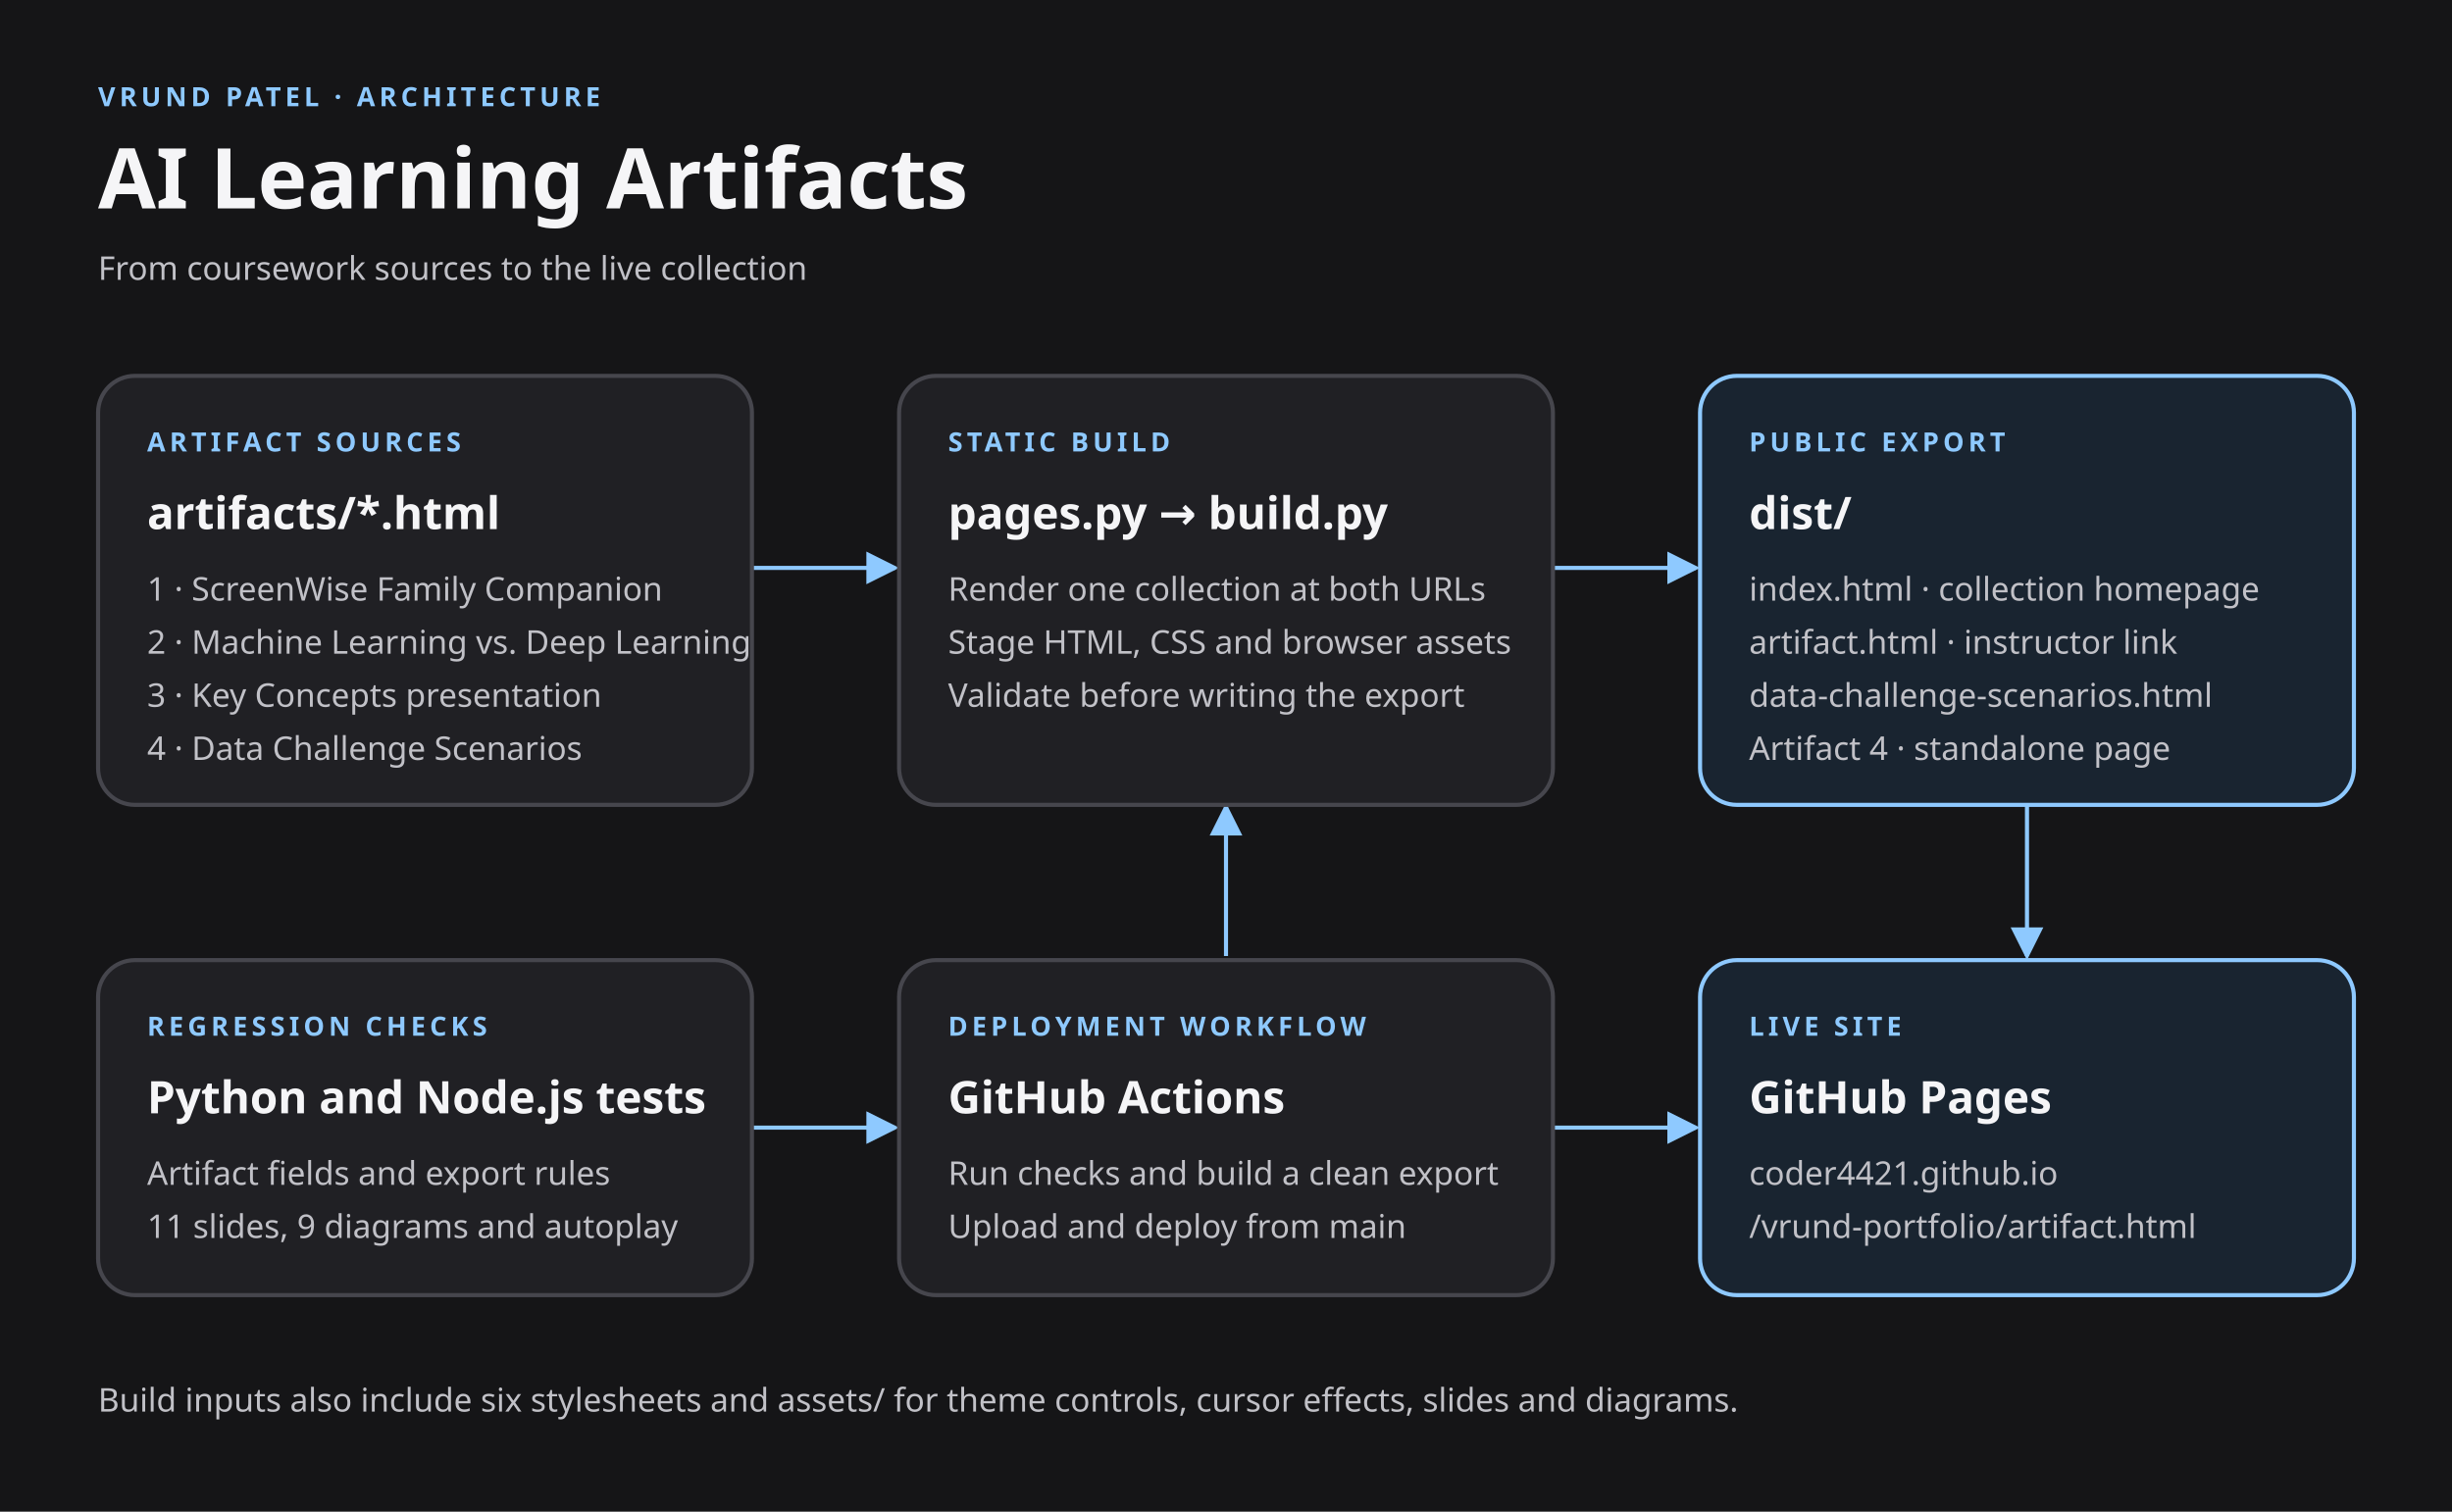
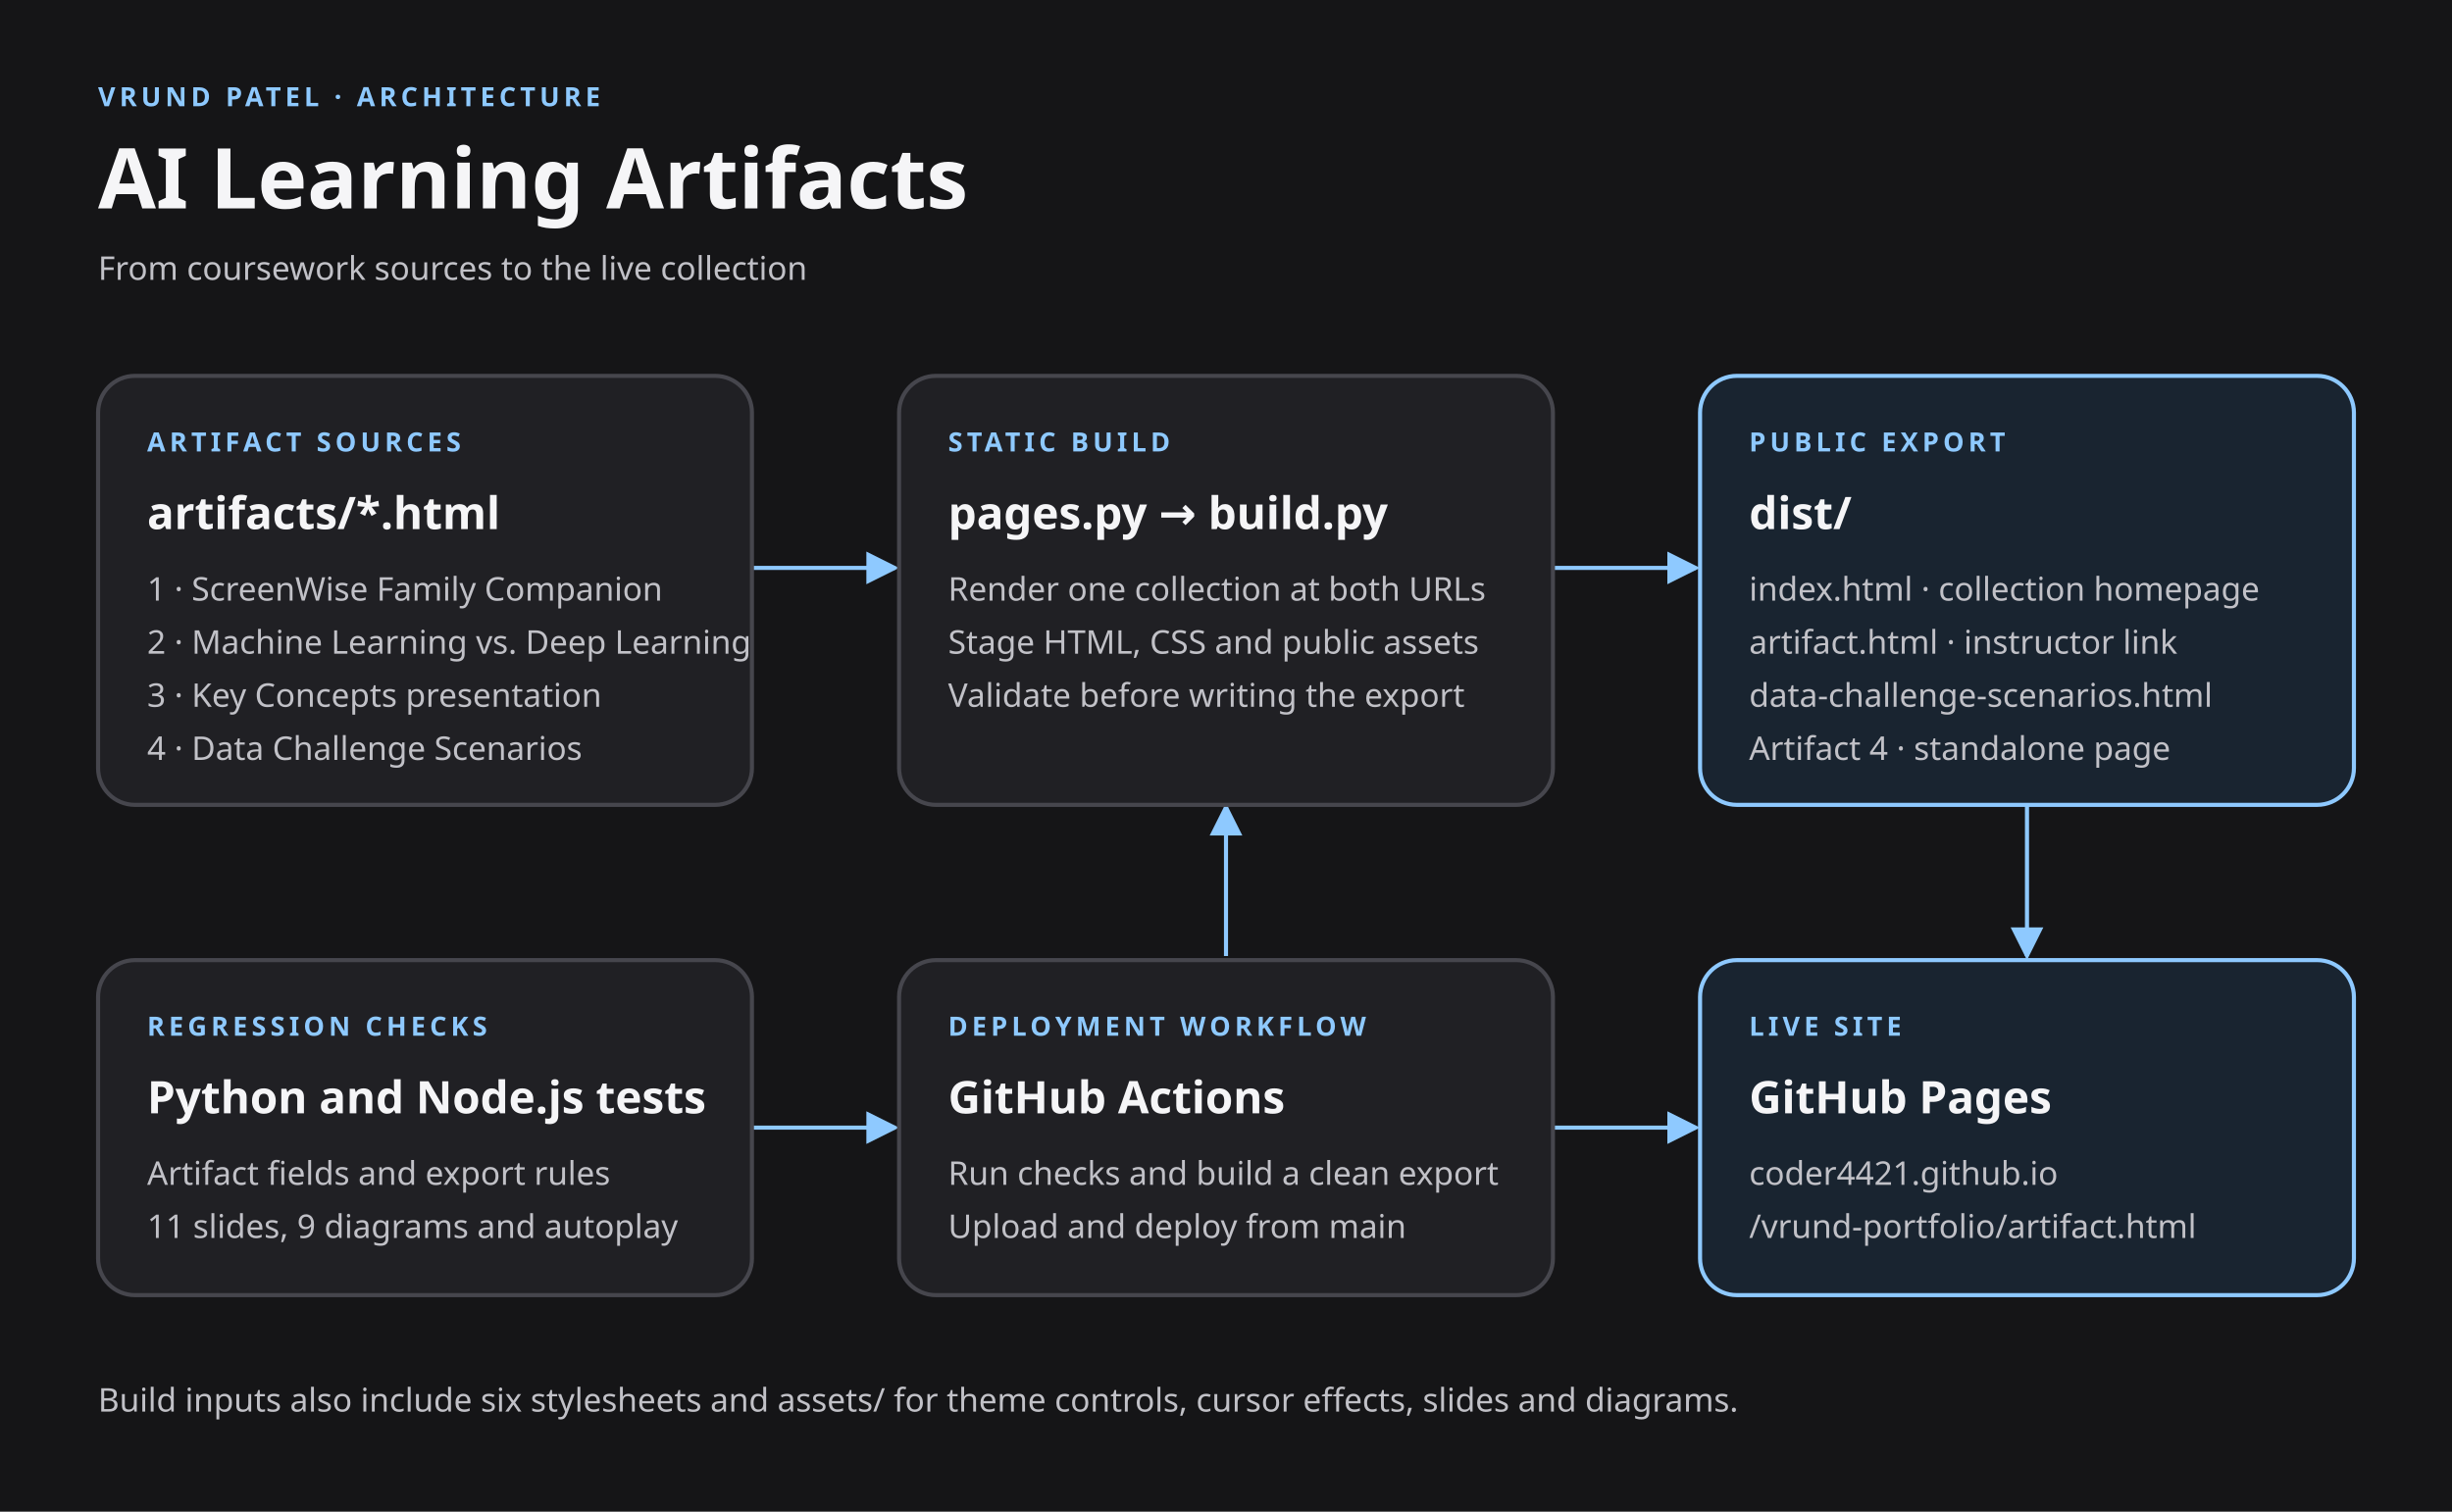
<svg xmlns="http://www.w3.org/2000/svg" width="1200" height="740" viewBox="0 0 1200 740" role="img" aria-labelledby="title desc">
  <defs>
    <marker id="arrow" markerWidth="8" markerHeight="8" refX="7" refY="4" orient="auto">
      <path d="M0 0L8 4L0 8Z" fill="#8ec9ff" />
    </marker>
    <style>
      .panel{fill:#202024;stroke:#46464d;stroke-width:2}
      .output{fill:#192430;stroke:#8ec9ff}
      .title{font:700 41px system-ui,sans-serif;fill:#f5f5f7}
      .label{font:700 22px system-ui,sans-serif;fill:#f5f5f7}
      .note{font:400 16px system-ui,sans-serif;fill:#c1c1c7}
      .eyebrow{font:700 13px system-ui,sans-serif;letter-spacing:2px;fill:#8ec9ff}
      .flow{fill:none;stroke:#8ec9ff;stroke-width:2;marker-end:url(#arrow)}
    </style>
  </defs>
  <rect width="1200" height="740" fill="#151517" />
  <text x="48" y="52" class="eyebrow">VRUND PATEL · ARCHITECTURE</text>
  <text x="48" y="102" class="title">AI Learning Artifacts</text>
  <text x="48" y="137" class="note">From coursework sources to the live collection</text>
  <path class="flow" d="M368 278H438" />
  <path class="flow" d="M760 278H830" />
  <path class="flow" d="M368 552H438" />
  <path class="flow" d="M760 552H830" />
  <path class="flow" d="M600 468V395" />
  <path class="flow" d="M992 394V468" />
  <rect class="panel" x="48" y="184" width="320" height="210" rx="18" />
  <text x="72" y="221" class="eyebrow">ARTIFACT SOURCES</text>
  <text x="72" y="259" class="label">artifacts/*.html</text>
  <text x="72" y="294" class="note">1 · ScreenWise Family Companion</text>
  <text x="72" y="320" class="note">2 · Machine Learning vs. Deep Learning</text>
  <text x="72" y="346" class="note">3 · Key Concepts presentation</text>
  <text x="72" y="372" class="note">4 · Data Challenge Scenarios</text>
  <rect class="panel" x="440" y="184" width="320" height="210" rx="18" />
  <text x="464" y="221" class="eyebrow">STATIC BUILD</text>
  <text x="464" y="259" class="label">pages.py → build.py</text>
  <text x="464" y="294" class="note">Render one collection at both URLs</text>
-   <text x="464" y="320" class="note">Stage HTML, CSS and browser assets</text>
+   <text x="464" y="320" class="note">Stage HTML, CSS and public assets</text>
  <text x="464" y="346" class="note">Validate before writing the export</text>
  <rect class="panel output" x="832" y="184" width="320" height="210" rx="18" />
  <text x="856" y="221" class="eyebrow">PUBLIC EXPORT</text>
  <text x="856" y="259" class="label">dist/</text>
  <text x="856" y="294" class="note">index.html · collection homepage</text>
  <text x="856" y="320" class="note">artifact.html · instructor link</text>
  <text x="856" y="346" class="note">data-challenge-scenarios.html</text>
  <text x="856" y="372" class="note">Artifact 4 · standalone page</text>
  <rect class="panel" x="48" y="470" width="320" height="164" rx="18" />
  <text x="72" y="507" class="eyebrow">REGRESSION CHECKS</text>
  <text x="72" y="545" class="label">Python and Node.js tests</text>
  <text x="72" y="580" class="note">Artifact fields and export rules</text>
  <text x="72" y="606" class="note">11 slides, 9 diagrams and autoplay</text>
  <rect class="panel" x="440" y="470" width="320" height="164" rx="18" />
  <text x="464" y="507" class="eyebrow">DEPLOYMENT WORKFLOW</text>
  <text x="464" y="545" class="label">GitHub Actions</text>
  <text x="464" y="580" class="note">Run checks and build a clean export</text>
  <text x="464" y="606" class="note">Upload and deploy from main</text>
  <rect class="panel output" x="832" y="470" width="320" height="164" rx="18" />
  <text x="856" y="507" class="eyebrow">LIVE SITE</text>
  <text x="856" y="545" class="label">GitHub Pages</text>
  <text x="856" y="580" class="note">coder4421.github.io</text>
  <text x="856" y="606" class="note">/vrund-portfolio/artifact.html</text>
  <text x="48" y="691" class="note">Build inputs also include six stylesheets and assets/ for theme controls, cursor effects, slides and diagrams.</text>
</svg>
